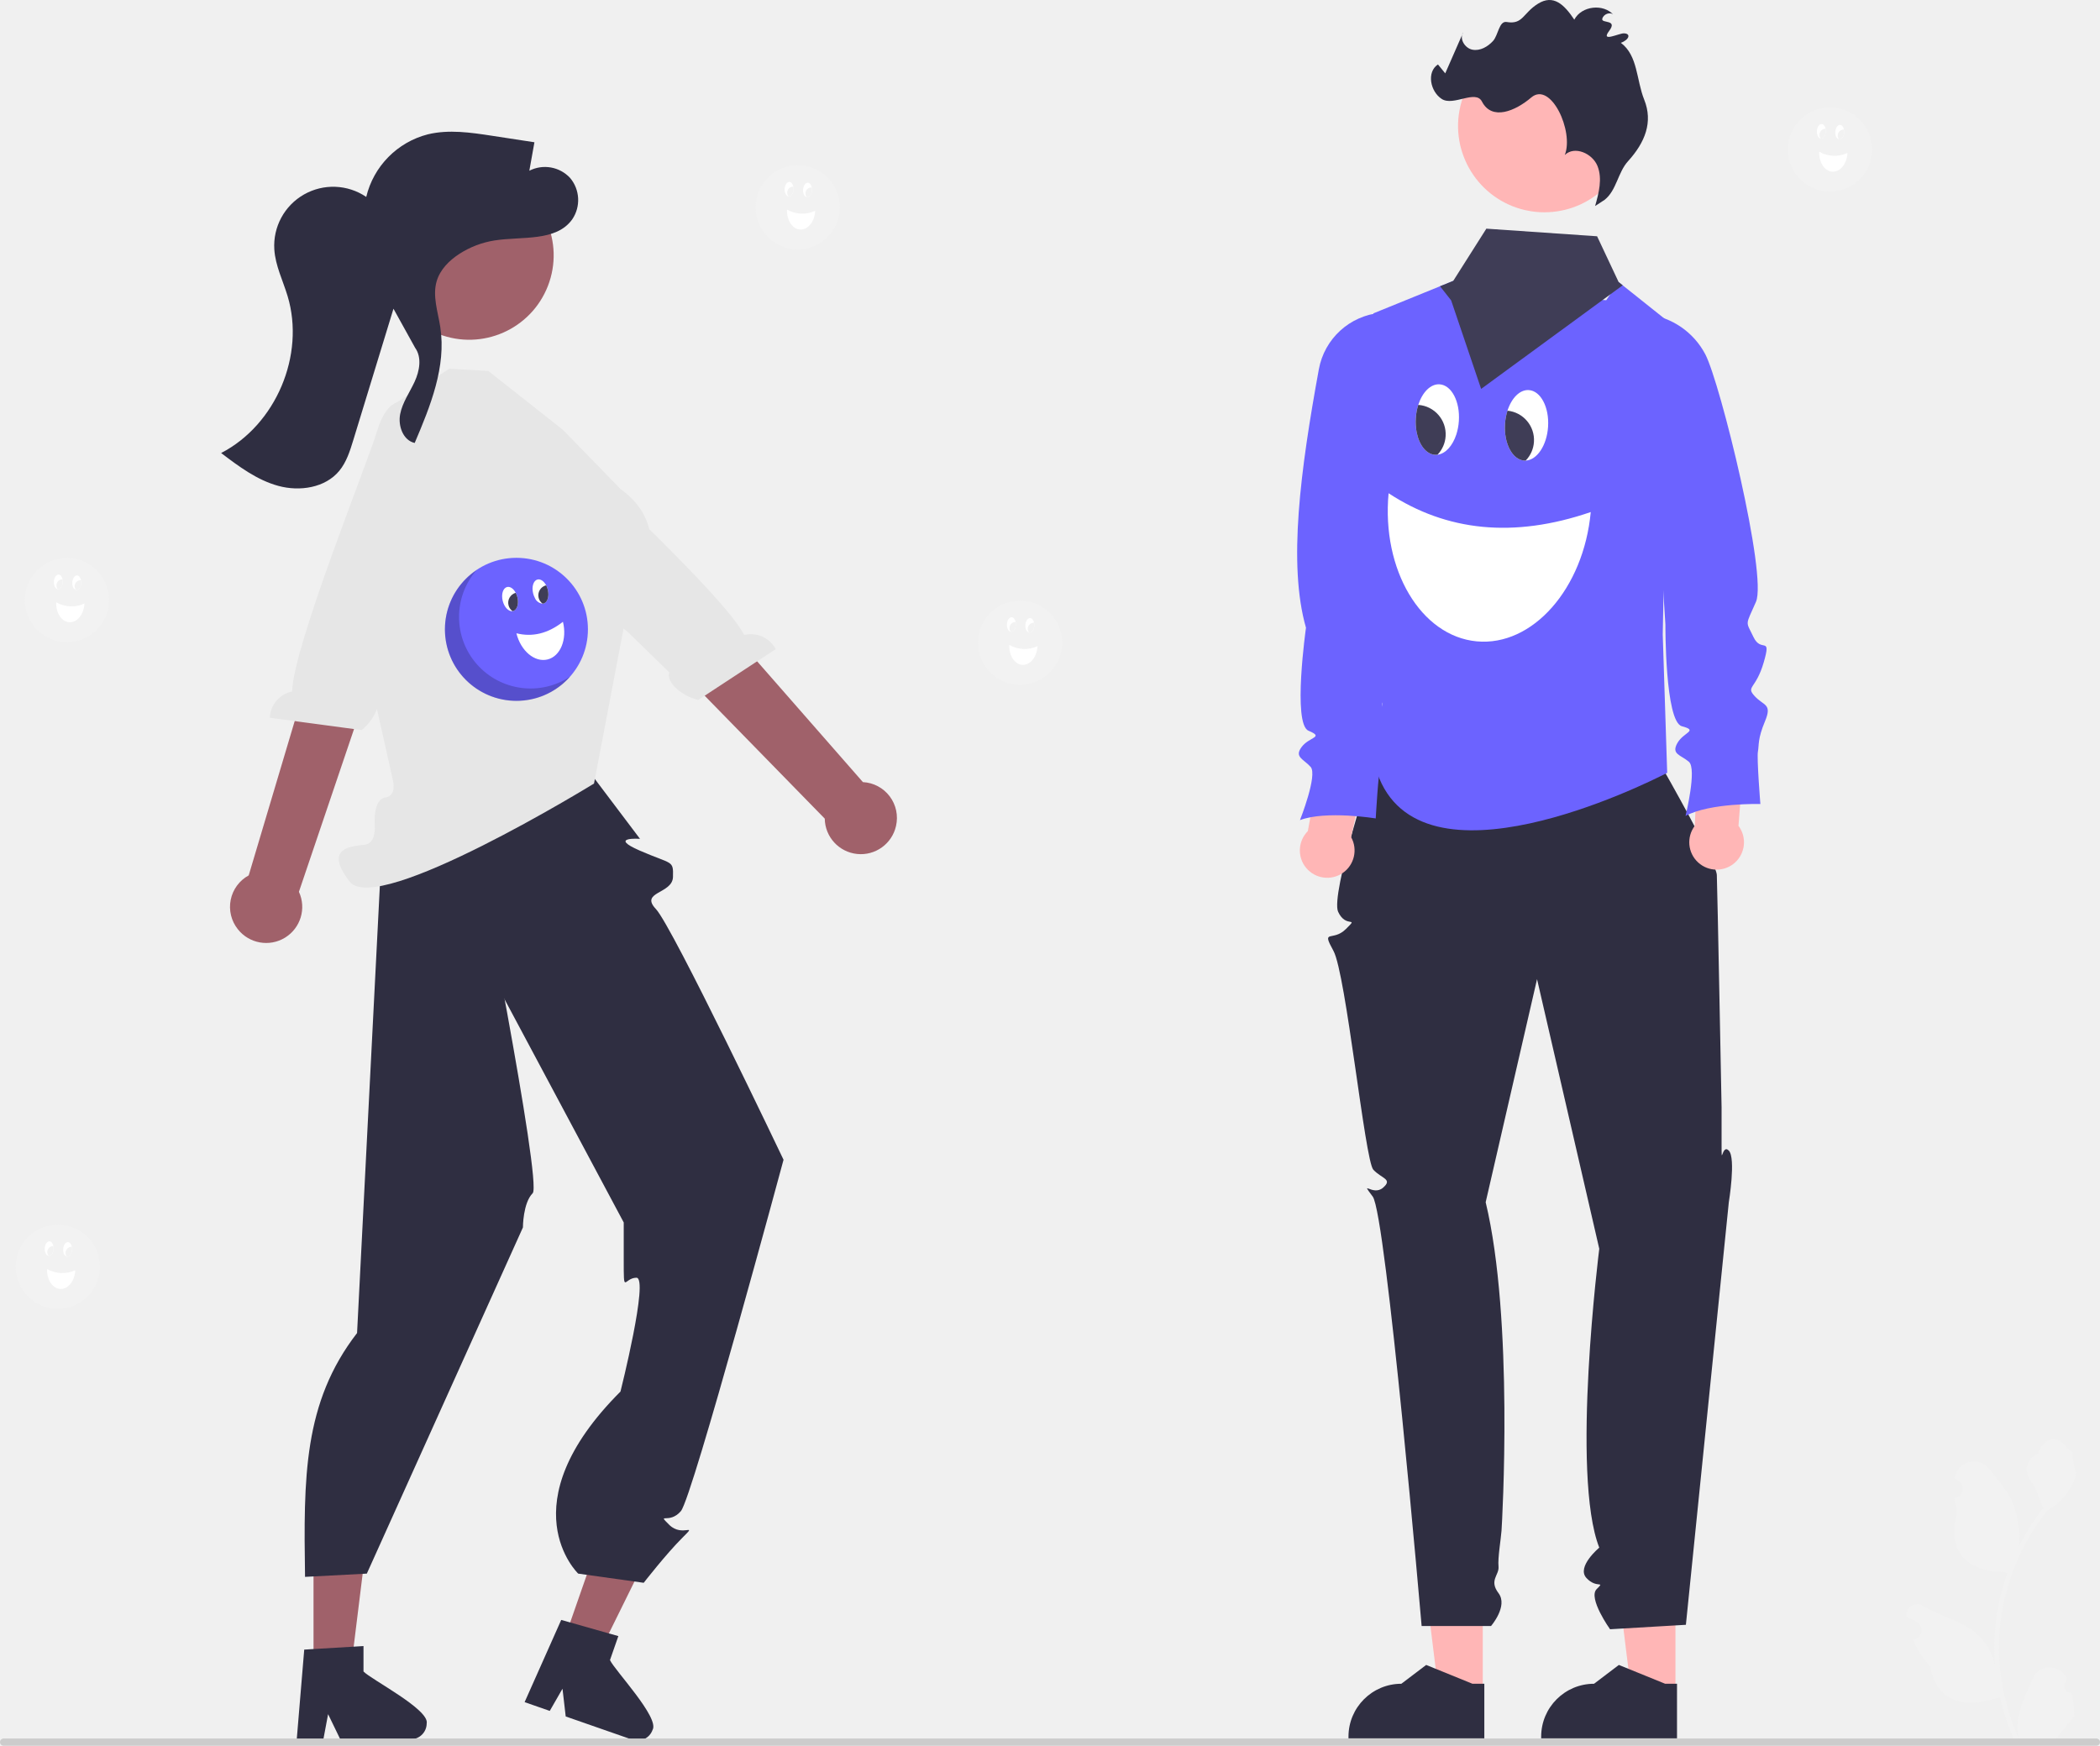
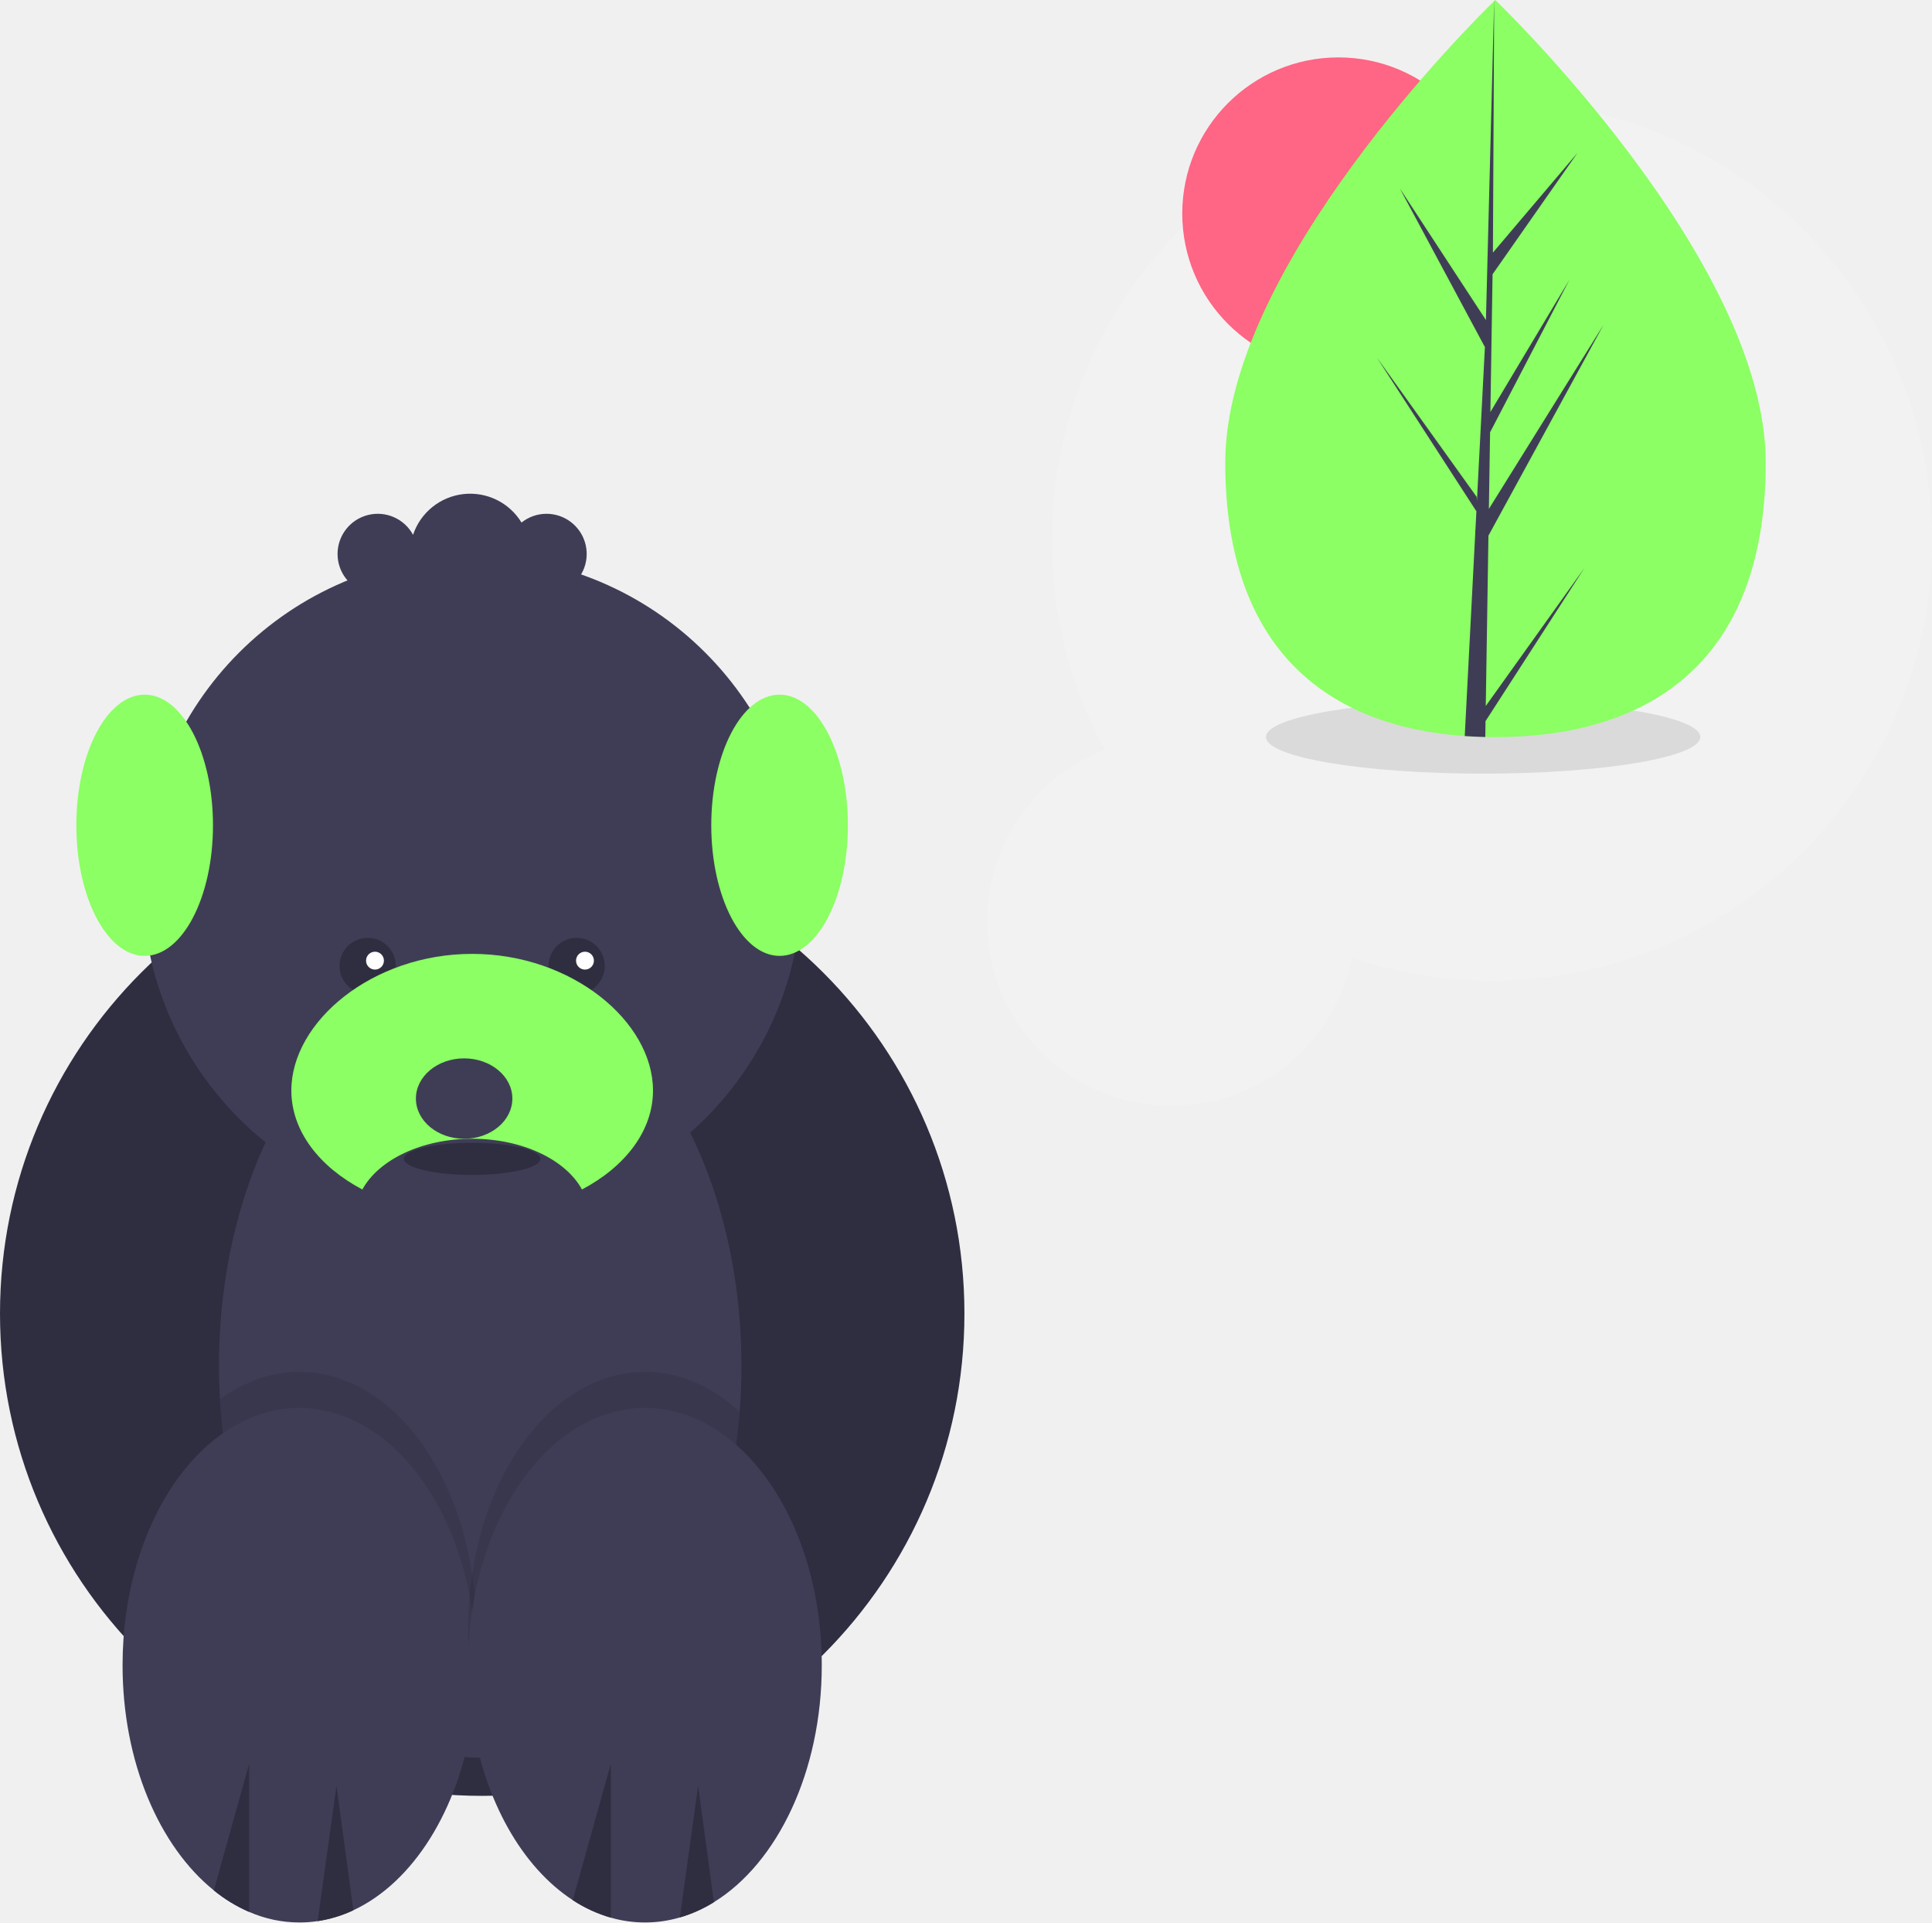
- <svg xmlns="http://www.w3.org/2000/svg" data-name="Layer 1" width="689.67" height="573.446" viewBox="0 0 689.67 573.446">
-   <polygon points="185.195 538.856 196.822 542.91 217.993 499.993 200.833 494.009 185.195 538.856" fill="#a0616a" />
-   <path d="M455.49,708.584l2.749-7.882-3.122-.879-12.699-3.602-2.941-.827-11.408,25.63-.612,1.374,8.256,2.879.756-1.313,3.427-5.97.868,7.468.188,1.642,21.887,7.633a5.238,5.238,0,0,0,6.631-3.21C471.898,727.534,456.949,711.859,455.49,708.584Z" transform="translate(-255.165 -163.2769)" fill="#2f2e41" />
-   <polygon points="102.968 547.942 115.281 547.942 121.139 500.446 102.965 500.447 102.968 547.942" fill="#a0616a" />
-   <path d="M374.543,712.327v-8.348l-3.237.198-13.177.781-3.05.187-2.332,27.958-.125,1.499h8.743l.281-1.488,1.27-6.766,3.279,6.766.718,1.488h23.18a5.238,5.238,0,0,0,5.204-5.215C396.277,724.818,377,714.94,374.543,712.327Z" transform="translate(-255.165 -163.2769)" fill="#2f2e41" />
-   <path d="M446.009,413.184l19.339,25.632s-10.68-.741,0,3.901,10.983,3.002,10.831,8.628-11.039,4.785-5.595,10.546,41.907,82.345,41.907,82.345S482.612,655.115,478.786,659.639s-8.098.252-3.826,4.524,9.612-1.068,4.272,4.272-12.665,14.764-12.665,14.764l-21.511-3.016s-23.496-22.428,13.884-59.808c0,0,9.41-37.397,5.239-37.388s-4.171,6.038-4.171-6.055V564.839l-49.502-92.736s-31.59-24.643-31.094-35.908S446.009,413.184,446.009,413.184Z" transform="translate(-255.165 -163.2769)" fill="#2f2e41" />
-   <path d="M410.879,438.815S433.307,552.023,430.103,555.227s-3.204,11.243-3.204,11.243L375.636,680.183l-20.292,1.068c-.479-32.534-.611-57.211,17.088-80.1l8.544-167.675Z" transform="translate(-255.165 -163.2769)" fill="#2f2e41" />
-   <path d="M439.997,304.433l-24.443-19.297h0l-12.831-.746-19.039,12.197-4.662,23.784-11.026,26.782,16.171,72.276s1.517,5.186-2.458,5.809-3.498,8.268-3.498,8.268.809,6.626-3.05,7.209-14.151.583-5.145,12.162,80.232-32.213,80.232-32.213l10.345-54.282s20.063-26.947-1.543-42.38Z" transform="translate(-255.165 -163.2769)" fill="#e6e6e6" />
-   <path d="M333.291,468.534a11.781,11.781,0,0,1,3.555-17.711L367.592,347.641l19.225,9.679-33.482,98.898a11.845,11.845,0,0,1-20.043,12.315Z" transform="translate(-255.165 -163.2769)" fill="#a0616a" />
-   <path d="M388.099,295.632s-5.496-2.921-9.255,9.718c-3.009,10.118-27.428,70.387-27.74,85.04a9.255,9.255,0,0,0-7.328,8.662l30.192,4.046c5.276-4.45,6.66-10.46,4.619-12.244l6.555-17.904L412.491,315.986,392.109,297.673Z" transform="translate(-255.165 -163.2769)" fill="#e6e6e6" />
-   <path d="M549.425,434.618A11.781,11.781,0,0,0,538.56,420.186l-70.53-80.55-14.961,17.852,72.958,74.694a11.845,11.845,0,0,0,23.398,2.437Z" transform="translate(-255.165 -163.2769)" fill="#a0616a" />
-   <path d="M425.236,302.42s3.692-5.01,12.547,4.76c7.089,7.822,55.169,51.604,61.787,64.681a9.255,9.255,0,0,1,10.353,4.642l-25.473,16.704c-6.681-1.731-10.528-6.551-9.459-9.042l-13.653-13.309-49.293-39.536,10.458-25.327Z" transform="translate(-255.165 -163.2769)" fill="#e6e6e6" />
-   <circle cx="409.265" cy="247.148" r="27.73" transform="translate(-224.5793 375.7301) rotate(-68.74955)" fill="#a0616a" />
-   <path d="M442.396,221.729a11.27,11.27,0,0,0-13.39-2.374q.837-4.675,1.674-9.349-6.956-1.065-13.912-2.129c-6.996-1.071-14.205-2.135-21.085-.474a27.932,27.932,0,0,0-20.241,20.558,19.361,19.361,0,0,0-30.188,17.236c.333,5.318,2.82,10.225,4.359,15.326,5.847,19.385-3.837,42.267-21.824,51.564,5.793,4.395,11.776,8.885,18.791,10.797,7.015,1.912,15.401.655,20.021-4.96,2.364-2.873,3.504-6.531,4.592-10.088q6.598-21.575,13.196-43.15l7.111,12.839c2.271,3.175,1.458,7.619-.178,11.163-1.636,3.545-4.013,6.826-4.745,10.661s.97,8.586,4.78,9.433c5.149-12.112,10.408-25.018,8.41-38.027-.777-5.063-2.639-10.255-1.177-15.164,1.13-3.793,4.123-6.778,7.447-8.926a29.883,29.883,0,0,1,11.48-4.395c9.038-1.438,20.288.493,25.593-6.964A11.27,11.27,0,0,0,442.396,221.729Z" transform="translate(-255.165 -163.2769)" fill="#2f2e41" />
-   <circle cx="169.601" cy="206.719" r="23.484" fill="#6c63ff" />
-   <path d="M430.248,358.178a6.457,6.457,0,0,0,.556,1.468,3.056,3.056,0,0,0,2.551,1.924,1.419,1.419,0,0,0,.279-.04c1.004-.248,1.616-1.464,1.627-2.983a6.458,6.458,0,0,0-.19-1.559,6.312,6.312,0,0,0-.549-1.454c-.714-1.347-1.827-2.147-2.834-1.899C430.354,353.965,429.711,355.999,430.248,358.178Z" transform="translate(-255.165 -163.2769)" fill="#fff" />
-   <path d="M432.058,359.639a3.378,3.378,0,0,0,1.297,1.931,1.419,1.419,0,0,0,.279-.04c1.004-.248,1.616-1.464,1.627-2.983a6.458,6.458,0,0,0-.19-1.559,6.312,6.312,0,0,0-.549-1.454A3.393,3.393,0,0,0,432.058,359.639Z" transform="translate(-255.165 -163.2769)" fill="#3f3d56" />
-   <path d="M420.26,360.642c.516,2.092,1.933,3.558,3.225,3.382a1.416,1.416,0,0,0,.161-.03c1.331-.328,1.973-2.362,1.436-4.541a6.287,6.287,0,0,0-.549-1.451c-.714-1.35-1.827-2.15-2.834-1.902C420.365,356.429,419.722,358.463,420.26,360.642Z" transform="translate(-255.165 -163.2769)" fill="#fff" />
-   <path d="M422.168,362.078a3.379,3.379,0,0,0,1.316,1.945,1.416,1.416,0,0,0,.161-.03c1.331-.328,1.973-2.362,1.436-4.541a6.287,6.287,0,0,0-.549-1.451A3.393,3.393,0,0,0,422.168,362.078Z" transform="translate(-255.165 -163.2769)" fill="#3f3d56" />
-   <path d="M440.044,367.525c1.429,5.793-.835,11.333-5.055,12.374s-8.8-2.811-10.229-8.604C429.968,372.603,435.066,371.425,440.044,367.525Z" transform="translate(-255.165 -163.2769)" fill="#fff" />
-   <path d="M401.967,375.664a23.493,23.493,0,0,1,9.727-25.138,23.486,23.486,0,0,0,30.775,34.941,23.478,23.478,0,0,1-40.502-9.803Z" transform="translate(-255.165 -163.2769)" opacity="0.2" />
-   <path d="M935.475,719.39a2.269,2.269,0,0,1-1.645-3.933l.155-.618q-.031-.074-.062-.148a6.094,6.094,0,0,0-11.241.042c-1.839,4.428-4.179,8.864-4.756,13.546a18.029,18.029,0,0,0,.316,6.2,72.282,72.282,0,0,1-6.575-30.021,69.766,69.766,0,0,1,.433-7.783q.358-3.178.995-6.31a73.119,73.119,0,0,1,14.5-30.99,19.459,19.459,0,0,0,8.093-8.397,14.843,14.843,0,0,0,1.35-4.056c-.394.052-1.486-5.949-1.188-6.317-.549-.833-1.532-1.247-2.131-2.06-2.982-4.043-7.091-3.337-9.236,2.157-4.582,2.313-4.627,6.148-1.815,9.837,1.789,2.347,2.035,5.522,3.604,8.035-.162.207-.329.407-.491.614a73.591,73.591,0,0,0-7.681,12.169,30.592,30.592,0,0,0-1.826-14.21c-1.748-4.217-5.025-7.769-7.91-11.415a6.279,6.279,0,0,0-11.184,3.083q-.009.081-.017.161.643.363,1.259.77a3.078,3.078,0,0,1-1.241,5.602l-.063.01a30.628,30.628,0,0,0,.807,4.579c-3.702,14.316,4.29,19.53,15.701,19.764.252.129.497.258.749.381a75.115,75.115,0,0,0-4.043,19.028,71.245,71.245,0,0,0,.052,11.503l-.019-.136A18.826,18.826,0,0,0,903.937,699.607c-4.946-4.063-11.933-5.559-17.268-8.824a3.533,3.533,0,0,0-5.411,3.437l.022.143a20.675,20.675,0,0,1,2.319,1.117q.643.363,1.259.77a3.078,3.078,0,0,1-1.241,5.602l-.063.01c-.045.006-.084.013-.129.019a30.655,30.655,0,0,0,5.639,8.829c2.315,12.497,12.256,13.683,22.89,10.044h.006a75.093,75.093,0,0,0,5.044,14.726H935.024c.065-.2.123-.407.181-.607a20.474,20.474,0,0,1-4.986-.297c1.337-1.641,2.674-3.294,4.011-4.935a1.119,1.119,0,0,0,.084-.097c.678-.84,1.363-1.673,2.041-2.512l0-.001a29.991,29.991,0,0,0-.879-7.64Z" transform="translate(-255.165 -163.2769)" fill="#f2f2f2" />
-   <path d="M255.165,735.533a1.186,1.186,0,0,0,1.19,1.19h687.29a1.19,1.19,0,0,0,0-2.38H256.355A1.187,1.187,0,0,0,255.165,735.533Z" transform="translate(-255.165 -163.2769)" fill="#ccc" />
-   <polygon points="486.962 555.88 472.455 555.879 465.554 499.923 486.965 499.925 486.962 555.88" fill="#ffb6b6" />
-   <path d="M742.638,734.291,698.027,734.289v-.564a17.365,17.365,0,0,1,17.364-17.363h.001l8.149-6.182,15.204,6.183,3.894 0Z" transform="translate(-255.165 -163.2769)" fill="#2f2e41" />
-   <polygon points="550.243 555.88 535.737 555.879 528.836 499.923 550.246 499.925 550.243 555.88" fill="#ffb6b6" />
-   <path d="M805.919,734.291l-44.611-.002v-.564a17.365,17.365,0,0,1,17.364-17.363h.001l8.149-6.182,15.204,6.183,3.894 0Z" transform="translate(-255.165 -163.2769)" fill="#2f2e41" />
-   <path d="M706.006,414.27s-13.958,42.869-11.381,48.511,6.972,1.247,2.576,5.642-8.233-.277-4.116,7.187,10.352,68.914,13.095,71.888,6.514,3.054,3.163,5.945-7.746-2.97-3.351,2.89,16.059,141.062,16.059,141.062h22.785s5.675-6.541,2.463-10.799.282-5.898,0-8.741.786-8.971.985-11.767,4.049-69.417-5.202-107.901L759.952,484.911l20.435,88.565s-9.4,74.288,0,98.169c0,0-7.578,6.311-4.217,9.968s6.291.727,3.361,3.657,4.396,13.187,4.396,13.187l24.908-1.465,14.098-138.804s2.377-14.476,0-16.956-2.377,6.311-2.377-2.48V527.03s-1.377-72.094-1.56-76.34-17.766-35.014-17.766-35.014Z" transform="translate(-255.165 -163.2769)" fill="#2f2e41" />
-   <path d="M706.214,266.207v84.53a81.249,81.249,0,0,1,4.17,25.38c-.09,14.37-3.25,30.93-3.24,38.17a9.457,9.457,0,0,0,.31,2.85c13.99,40.55,88.02,3.7,94.75.25.32-.16.49-.25.49-.25l-1.46-45.42.25-13.06,1.73-89.59-1.55-1.24-13.58-10.83-1.33-1.06-4.08,5.95-36.37-2.5-13.88-3.84-4.33,1.76-19.52,7.94Z" transform="translate(-255.165 -163.2769)" fill="#6c63ff" />
-   <path d="M684.679,436.282l4.781-26.415,15.471.626-6.049,27.748a8.986,8.986,0,1,1-14.203-1.959Z" transform="translate(-255.165 -163.2769)" fill="#ffb6b6" />
-   <path d="M708.589,266.027h0c7.95,2.059,12.489,12.365,15.282,20.088,3.595,9.923-2.235,71.097-9.328,80.02-5.501,6.921-4.195,5.59-2.379,11.322s6.011.141,2.234,8.667-6.991,6.988-4.476,10.623,5.451,3.216,2.234,8.667-2.937,7.408-3.637,9.505-1.542,17.194-1.542,17.194-16.355-2.66-24.882.553c0,0,5.875-14.816,3.499-17.473s-5.451-3.216-2.934-6.571,7.549-3.074,2.238-5.311-.83-33.829-.83-33.829c-5.962-20.794-1.808-51.895,4.228-84.914A22.722,22.722,0,0,1,708.589,266.027Z" transform="translate(-255.165 -163.2769)" fill="#6c63ff" />
-   <path d="M811.767,434.528l1.156-26.819,15.413-1.477-2.231,28.312a8.986,8.986,0,1,1-14.338-.015Z" transform="translate(-255.165 -163.2769)" fill="#ffb6b6" />
-   <path d="M795.656,266.457l.432.051A24.89,24.89,0,0,1,815.215,279.667c4.907,9.344,20.432,72.628,16.631,81.312-3.545,8.099-3.398,6.108-.822,11.54s5.975-.675,3.389,8.284-5.979,7.871-2.994,11.132,5.837,2.448,3.389,8.284-1.906,7.738-2.315,9.91.803,17.244.803,17.244-16.564-.418-24.578,3.921c0,0,3.812-15.476,1.098-17.786s-5.837-2.448-3.798-6.112,7.063-4.069,1.497-5.566-5.409-33.404-5.409-33.404Z" transform="translate(-255.165 -163.2769)" fill="#6c63ff" />
-   <path d="M755.944,232.277c.65.15,1.3.28,1.95.38a27.103,27.103,0,0,0,6.01.31,28.366,28.366,0,1,0-28.98-35.44c-.06.23-.12.45-.17.68A28.377,28.377,0,0,0,755.944,232.277Z" transform="translate(-255.165 -163.2769)" fill="#ffb6b6" />
-   <path d="M782.126,228.929c3.946-3.088,4.329-8.974,7.696-12.684,5.629-6.203,8.274-12.877,5.325-20.227-2.608-6.501-2.054-14.493-7.671-18.677,2.759-.999,3.408-3.073.974-3.111-1.642-.026-7.761,3.112-4.817-.797s-2.629-2.366-2.261-3.966,2.733-2.486,3.776-1.218c-3.329-3.901-10.599-3.069-12.961,1.483-3.318-4.973-6.84-8.394-11.917-5.239-4.987,3.099-4.921,6.931-10.284,6.01-2.521-.433-2.759,4.33-4.481,6.221s-4.24,3.355-6.753,2.88-4.435-3.607-3.027-5.742l-5.924,13.514L727.413,184.448c-3.794,2.472-2.548,8.923,1.271,11.357s11.106-3.191,13.178.835c3.267,6.346,10.93,3.142,16.192-1.343,6.382-5.439,14.085,11.098,11.011,18.899,3.19-3.132,9.09-.533,10.743,3.621s.441,8.834-.784,13.133Z" transform="translate(-255.165 -163.2769)" fill="#2f2e41" />
-   <polygon points="472.929 94.03 473.919 95.29 476.579 98.67 486.424 127.75 532.919 93.72 531.589 92.66 524.509 77.61 488.139 75.11 477.259 92.27 472.929 94.03" fill="#3f3d56" />
-   <path d="M777.589,331.479c-2.342,25.163-19.103,44.179-37.436,42.473s-31.297-23.488-28.955-48.652C730.218,337.776,752.252,340.157,777.589,331.479Z" transform="translate(-255.165 -163.2769)" fill="#fff" />
-   <path d="M734.278,301.552a18.424,18.424,0,0,1-.823,4.404c-1.213,3.743-3.563,6.38-6.196,6.687a4.051,4.051,0,0,1-.805.027c-2.945-.19-5.277-3.298-6.069-7.559a18.425,18.425,0,0,1-.249-4.473,18.011,18.011,0,0,1,.812-4.361c1.327-4.142,4.05-6.949,7.004-6.758C731.863,289.771,734.692,295.162,734.278,301.552Z" transform="translate(-255.165 -163.2769)" fill="#fff" />
-   <path d="M729.929,306.566a9.64,9.64,0,0,1-2.67,6.076,4.051,4.051,0,0,1-.805.027c-2.945-.19-5.277-3.298-6.069-7.559a18.425,18.425,0,0,1-.249-4.473,18.011,18.011,0,0,1,.812-4.361A9.681,9.681,0,0,1,729.929,306.566Z" transform="translate(-255.165 -163.2769)" fill="#3f3d56" />
-   <path d="M763.574,303.446c-.397,6.135-3.639,10.965-7.356,11.122a4.04,4.04,0,0,1-.468-.004c-3.903-.252-6.731-5.643-6.318-12.033a17.94,17.94,0,0,1,.811-4.352c1.327-4.151,4.051-6.958,7.004-6.767C761.158,291.665,763.987,297.056,763.574,303.446Z" transform="translate(-255.165 -163.2769)" fill="#fff" />
-   <path d="M758.935,308.441a9.643,9.643,0,0,1-2.717,6.126,4.04,4.04,0,0,1-.468-.004c-3.903-.252-6.731-5.643-6.318-12.033a17.94,17.94,0,0,1,.811-4.352A9.681,9.681,0,0,1,758.935,308.441Z" transform="translate(-255.165 -163.2769)" fill="#3f3d56" />
-   <circle cx="261.993" cy="68.107" r="13.824" fill="#f2f2f2" />
-   <path d="M518.909,225.621a3.801,3.801,0,0,0,.07.922,1.799,1.799,0,0,0,1.121,1.51.835.835,0,0,0,.164.024c.608.027,1.156-.558,1.414-1.414a3.801,3.801,0,0,0,.151-.912,3.716,3.716,0,0,0-.069-.912c-.179-.879-.675-1.516-1.285-1.543C519.669,223.259,518.968,224.301,518.909,225.621Z" transform="translate(-255.165 -163.2769)" fill="#fff" />
-   <path d="M519.689,226.747a1.989,1.989,0,0,0,.411,1.306.835.835,0,0,0,.164.024c.608.027,1.156-.558,1.414-1.414a3.801,3.801,0,0,0,.151-.912,3.716,3.716,0,0,0-.069-.912A1.997,1.997,0,0,0,519.689,226.747Z" transform="translate(-255.165 -163.2769)" fill="#f2f2f2" />
-   <path d="M512.859,225.353c-.056,1.267.501,2.33,1.259,2.446a.834.834,0,0,0,.096.01c.806.036,1.507-1.006,1.565-2.326a3.701,3.701,0,0,0-.069-.911c-.179-.881-.675-1.518-1.285-1.545C513.618,222.991,512.918,224.033,512.859,225.353Z" transform="translate(-255.165 -163.2769)" fill="#fff" />
-   <path d="M513.699,226.481a1.989,1.989,0,0,0,.42,1.317.834.834,0,0,0,.096.01c.806.036,1.507-1.006,1.565-2.326a3.701,3.701,0,0,0-.069-.911A1.997,1.997,0,0,0,513.699,226.481Z" transform="translate(-255.165 -163.2769)" fill="#f2f2f2" />
-   <path d="M522.889,232.527c-.155,3.509-2.354,6.262-4.91,6.148s-4.503-3.05-4.348-6.558A10.058,10.058,0,0,0,522.889,232.527Z" transform="translate(-255.165 -163.2769)" fill="#fff" />
-   <circle cx="334.993" cy="211.107" r="13.824" fill="#f2f2f2" />
-   <path d="M591.909,368.621a3.801,3.801,0,0,0,.07.922,1.799,1.799,0,0,0,1.121,1.51.835.835,0,0,0,.164.024c.608.027,1.156-.558,1.414-1.414a3.801,3.801,0,0,0,.151-.912,3.716,3.716,0,0,0-.069-.912c-.179-.879-.675-1.516-1.285-1.543C592.669,366.259,591.968,367.301,591.909,368.621Z" transform="translate(-255.165 -163.2769)" fill="#fff" />
-   <path d="M592.689,369.747a1.989,1.989,0,0,0,.411,1.306.835.835,0,0,0,.164.024c.608.027,1.156-.558,1.414-1.414a3.801,3.801,0,0,0,.151-.912,3.716,3.716,0,0,0-.069-.912A1.997,1.997,0,0,0,592.689,369.747Z" transform="translate(-255.165 -163.2769)" fill="#f2f2f2" />
-   <path d="M585.859,368.353c-.056,1.267.501,2.33,1.259,2.446a.834.834,0,0,0,.096.01c.806.036,1.507-1.006,1.565-2.326a3.701,3.701,0,0,0-.069-.911c-.179-.881-.675-1.518-1.285-1.545C586.618,365.991,585.918,367.033,585.859,368.353Z" transform="translate(-255.165 -163.2769)" fill="#fff" />
-   <path d="M586.699,369.481a1.989,1.989,0,0,0,.42,1.317.834.834,0,0,0,.096.01c.806.036,1.507-1.006,1.565-2.326a3.701,3.701,0,0,0-.069-.911A1.997,1.997,0,0,0,586.699,369.481Z" transform="translate(-255.165 -163.2769)" fill="#f2f2f2" />
-   <path d="M595.889,375.527c-.155,3.509-2.354,6.262-4.91,6.148s-4.503-3.05-4.348-6.558A10.058,10.058,0,0,0,595.889,375.527Z" transform="translate(-255.165 -163.2769)" fill="#fff" />
-   <circle cx="600.993" cy="49.107" r="13.824" fill="#f2f2f2" />
-   <path d="M857.909,206.621a3.801,3.801,0,0,0,.07.922,1.799,1.799,0,0,0,1.121,1.51.835.835,0,0,0,.164.024c.608.027,1.156-.558,1.414-1.414a3.801,3.801,0,0,0,.151-.912,3.716,3.716,0,0,0-.069-.912c-.179-.879-.675-1.516-1.285-1.543C858.669,204.259,857.968,205.301,857.909,206.621Z" transform="translate(-255.165 -163.2769)" fill="#fff" />
-   <path d="M858.689,207.747a1.989,1.989,0,0,0,.411,1.306.835.835,0,0,0,.164.024c.608.027,1.156-.558,1.414-1.414a3.801,3.801,0,0,0,.151-.912,3.716,3.716,0,0,0-.069-.912A1.997,1.997,0,0,0,858.689,207.747Z" transform="translate(-255.165 -163.2769)" fill="#f2f2f2" />
-   <path d="M851.859,206.353c-.056,1.267.501,2.33,1.259,2.446a.834.834,0,0,0,.096.01c.806.036,1.507-1.006,1.565-2.326a3.701,3.701,0,0,0-.069-.911c-.179-.881-.675-1.518-1.285-1.545C852.618,203.991,851.918,205.033,851.859,206.353Z" transform="translate(-255.165 -163.2769)" fill="#fff" />
-   <path d="M852.699,207.481a1.989,1.989,0,0,0,.42,1.317.834.834,0,0,0,.096.01c.806.036,1.507-1.006,1.565-2.326a3.701,3.701,0,0,0-.069-.911A1.997,1.997,0,0,0,852.699,207.481Z" transform="translate(-255.165 -163.2769)" fill="#f2f2f2" />
-   <path d="M861.889,213.527c-.155,3.509-2.354,6.262-4.91,6.148s-4.503-3.05-4.348-6.558A10.058,10.058,0,0,0,861.889,213.527Z" transform="translate(-255.165 -163.2769)" fill="#fff" />
-   <circle cx="18.993" cy="416.107" r="13.824" fill="#f2f2f2" />
-   <path d="M275.909,573.621a3.801,3.801,0,0,0,.07.922,1.799,1.799,0,0,0,1.121,1.51.835.835,0,0,0,.164.024c.608.027,1.156-.558,1.414-1.414a3.801,3.801,0,0,0,.151-.912,3.716,3.716,0,0,0-.069-.912c-.179-.879-.675-1.516-1.285-1.543C276.669,571.259,275.968,572.301,275.909,573.621Z" transform="translate(-255.165 -163.2769)" fill="#fff" />
-   <path d="M276.689,574.747a1.989,1.989,0,0,0,.411,1.306.835.835,0,0,0,.164.024c.608.027,1.156-.558,1.414-1.414a3.801,3.801,0,0,0,.151-.912,3.716,3.716,0,0,0-.069-.912A1.997,1.997,0,0,0,276.689,574.747Z" transform="translate(-255.165 -163.2769)" fill="#f2f2f2" />
-   <path d="M269.859,573.353c-.056,1.267.501,2.33,1.259,2.446a.834.834,0,0,0,.096.01c.806.036,1.507-1.006,1.565-2.326a3.701,3.701,0,0,0-.069-.911c-.179-.881-.675-1.518-1.285-1.545C270.618,570.991,269.918,572.033,269.859,573.353Z" transform="translate(-255.165 -163.2769)" fill="#fff" />
-   <path d="M270.699,574.481a1.989,1.989,0,0,0,.42,1.317.834.834,0,0,0,.096.01c.806.036,1.507-1.006,1.565-2.326a3.701,3.701,0,0,0-.069-.911A1.997,1.997,0,0,0,270.699,574.481Z" transform="translate(-255.165 -163.2769)" fill="#f2f2f2" />
-   <path d="M279.889,580.527c-.155,3.509-2.354,6.262-4.91,6.148s-4.503-3.05-4.348-6.558A10.058,10.058,0,0,0,279.889,580.527Z" transform="translate(-255.165 -163.2769)" fill="#fff" />
-   <circle cx="21.993" cy="197.107" r="13.824" fill="#f2f2f2" />
-   <path d="M278.909,354.621a3.801,3.801,0,0,0,.07.922,1.799,1.799,0,0,0,1.121,1.51.835.835,0,0,0,.164.024c.608.027,1.156-.558,1.414-1.414a3.801,3.801,0,0,0,.151-.912,3.716,3.716,0,0,0-.069-.912c-.179-.879-.675-1.516-1.285-1.543C279.669,352.259,278.968,353.301,278.909,354.621Z" transform="translate(-255.165 -163.2769)" fill="#fff" />
-   <path d="M279.689,355.747a1.989,1.989,0,0,0,.411,1.306.835.835,0,0,0,.164.024c.608.027,1.156-.558,1.414-1.414a3.801,3.801,0,0,0,.151-.912,3.716,3.716,0,0,0-.069-.912A1.997,1.997,0,0,0,279.689,355.747Z" transform="translate(-255.165 -163.2769)" fill="#f2f2f2" />
-   <path d="M272.859,354.353c-.056,1.267.501,2.33,1.259,2.446a.834.834,0,0,0,.096.01c.806.036,1.507-1.006,1.565-2.326a3.701,3.701,0,0,0-.069-.911c-.179-.881-.675-1.518-1.285-1.545C273.618,351.991,272.918,353.033,272.859,354.353Z" transform="translate(-255.165 -163.2769)" fill="#fff" />
-   <path d="M273.699,355.481a1.989,1.989,0,0,0,.42,1.317.834.834,0,0,0,.096.01c.806.036,1.507-1.006,1.565-2.326a3.701,3.701,0,0,0-.069-.911A1.997,1.997,0,0,0,273.699,355.481Z" transform="translate(-255.165 -163.2769)" fill="#f2f2f2" />
-   <path d="M282.889,361.527c-.155,3.509-2.354,6.262-4.91,6.148s-4.503-3.05-4.348-6.558A10.058,10.058,0,0,0,282.889,361.527Z" transform="translate(-255.165 -163.2769)" fill="#fff" />
+ <svg xmlns="http://www.w3.org/2000/svg" data-name="Layer 1" width="864.865" height="860.475" viewBox="0 0 864.865 860.475">
+   <circle cx="215.865" cy="587.946" r="215.865" fill="#2f2e41" />
+   <path d="M499.46,631.093q0,10.442-.81,20.561-.108,1.646-.27,3.292c-7.519,83.108-53.858,147.688-110.721,151.357h-.018q-.945.081-1.889.108c-1.079.054-2.141.072-3.22.072a77.077,77.077,0,0,1-11.369-.828q-.324-.054-.648-.108c-55.279-8.455-99.172-74.671-104.371-157.797-.036-.576-.072-1.151-.09-1.727q-.459-7.393-.45-14.931c0-96.869,52.347-175.39,116.927-175.39S499.46,534.224,499.46,631.093Z" transform="translate(-167.5675 -19.7624)" fill="#3f3d56" />
+   <circle cx="211.368" cy="396.365" r="147.508" fill="#3f3d56" />
+   <ellipse cx="211.368" cy="518.689" rx="30.581" ry="7.196" fill="#2f2e41" />
+   <circle cx="164.597" cy="432.343" r="12.592" fill="#2f2e41" />
+   <circle cx="258.139" cy="432.343" r="12.592" fill="#2f2e41" />
+   <path d="M380.734,748.92a164.797,164.797,0,0,1-1.799,24.501,148.368,148.368,0,0,1-8.419,32.128c-55.279-8.455-99.172-74.671-104.371-157.797-.036-.576-.072-1.151-.09-1.727,10.685-7.825,22.756-12.232,35.528-12.232,37.938,0,69.634,38.82,77.352,90.645A164.551,164.551,0,0,1,380.734,748.92Z" transform="translate(-167.5675 -19.7624)" opacity="0.1" />
+   <path d="M380.734,765.11a164.797,164.797,0,0,1-1.799,24.501C372.927,829.905,352.42,862.357,325.743,874.769a57.738,57.738,0,0,1-15.974,4.857,53.795,53.795,0,0,1-8.185.612,56.141,56.141,0,0,1-22.486-4.731,66.699,66.699,0,0,1-15.812-9.642c-24.357-19.608-40.852-57.384-40.852-100.755,0-63.59,35.438-115.128,79.15-115.128,37.938,0,69.634,38.82,77.352,90.645A164.551,164.551,0,0,1,380.734,765.11Z" transform="translate(-167.5675 -19.7624)" fill="#3f3d56" />
+   <path d="M498.65,651.655q-.108,1.646-.27,3.292c-7.519,83.108-53.858,147.688-110.721,151.357h-.018a149.175,149.175,0,0,1-8.707-32.883,167.627,167.627,0,0,1,0-48.983c7.717-51.826,39.413-90.645,77.352-90.645C471.865,633.792,486.4,640.34,498.65,651.655Z" transform="translate(-167.5675 -19.7624)" opacity="0.1" />
+   <path d="M535.437,765.11c0,47.67-19.914,88.559-48.282,106.044a61.453,61.453,0,0,1-15.254,6.836,55.285,55.285,0,0,1-30.905.09,62.299,62.299,0,0,1-17.035-7.843c-22.648-14.751-39.647-44.54-45.026-80.626a167.627,167.627,0,0,1,0-48.983c7.717-51.826,39.413-90.645,77.352-90.645C500,649.982,535.437,701.519,535.437,765.11Z" transform="translate(-167.5675 -19.7624)" fill="#3f3d56" />
+   <path d="M378.935,446.709c-44.707,0-80.949,30.363-80.949,61.162,0,18.061,12.474,34.108,31.8,44.299C336.98,538.934,356.265,529.457,378.935,529.457s41.955,9.477,49.149,22.712c19.326-10.191,31.8-26.238,31.8-44.299C459.885,477.072,423.642,446.709,378.935,446.709Z" transform="translate(-167.5675 -19.7624)" fill="#8bff63" />
+   <ellipse cx="207.77" cy="491.706" rx="21.587" ry="17.989" fill="#3f3d56" />
+   <ellipse cx="64.759" cy="369.382" rx="30.581" ry="58.463" fill="#8bff63" />
+   <ellipse cx="348.982" cy="369.382" rx="30.581" ry="58.463" fill="#8bff63" />
+   <path d="M412.214,249.732a17.898,17.898,0,0,0-11.187,3.917,26.945,26.945,0,0,0-48.555,5.485,17.989,17.989,0,1,0,0,17.174,26.945,26.945,0,0,0,48.555,5.485A17.984,17.984,0,1,0,412.214,249.732Z" transform="translate(-167.5675 -19.7624)" fill="#3f3d56" />
+   <path d="M279.098,809.182v66.325a66.699,66.699,0,0,1-15.812-9.642Z" transform="translate(-167.5675 -19.7624)" fill="#2f2e41" />
+   <path d="M325.743,874.769a57.738,57.738,0,0,1-15.974,4.857l8.419-60.712Z" transform="translate(-167.5675 -19.7624)" fill="#2f2e41" />
+   <path d="M440.996,809.182v68.897a62.299,62.299,0,0,1-17.035-7.843Z" transform="translate(-167.5675 -19.7624)" fill="#2f2e41" />
+   <path d="M487.156,871.153a61.453,61.453,0,0,1-15.254,6.836l8.185-59.075Z" transform="translate(-167.5675 -19.7624)" fill="#2f2e41" />
+   <circle cx="167.865" cy="429.975" r="4" fill="#fff" />
+   <circle cx="261.865" cy="429.975" r="4" fill="#fff" />
+   <path d="M835.432,64.738c-108.8,0-197,88.2-197,197a196.12,196.12,0,0,0,23.619,93.603,82.501,82.501,0,1,0,110.757,93.228,196.772,196.772,0,0,0,62.623,10.169c108.8,0,197-88.2,197-197S944.233,64.738,835.432,64.738Z" transform="translate(-167.5675 -19.7624)" fill="#f2f2f2" />
+   <ellipse cx="663.925" cy="329.867" rx="97.209" ry="16.41" opacity="0.1" />
+   <circle cx="599.136" cy="95.582" r="69.89" fill="#ff6584" />
+   <path d="M957.999,226.707c.044,91.11-54.104,122.944-120.913,122.976q-2.328.001-4.633-.05-4.644-.098-9.192-.419c-60.299-4.24-107.166-37.659-107.207-122.39-.043-87.687,111.974-198.401,120.375-206.587.007,0,.007,0,.015-.007.319-.312.482-.468.482-.468S957.954,135.605,957.999,226.707Z" transform="translate(-167.5675 -19.7624)" fill="#8bff63" />
+   <path d="M832.676,335.75l44.214-61.84-44.322,68.627-.115,7.098q-4.644-.098-9.192-.419l4.722-91.149-.037-.705.082-.134.449-8.613-44.501-68.754,44.631,62.302.112,1.826,3.568-68.867-38.101-71.052,38.563,58.949,3.68-142.781.015-.475 0.0.468-.569,112.598,37.867-44.656-38.026,54.353-.972,61.664,35.365-59.193-35.502,68.259-.54,34.288,51.325-82.396L833.872,259.504Z" transform="translate(-167.5675 -19.7624)" fill="#3f3d56" />
</svg>
